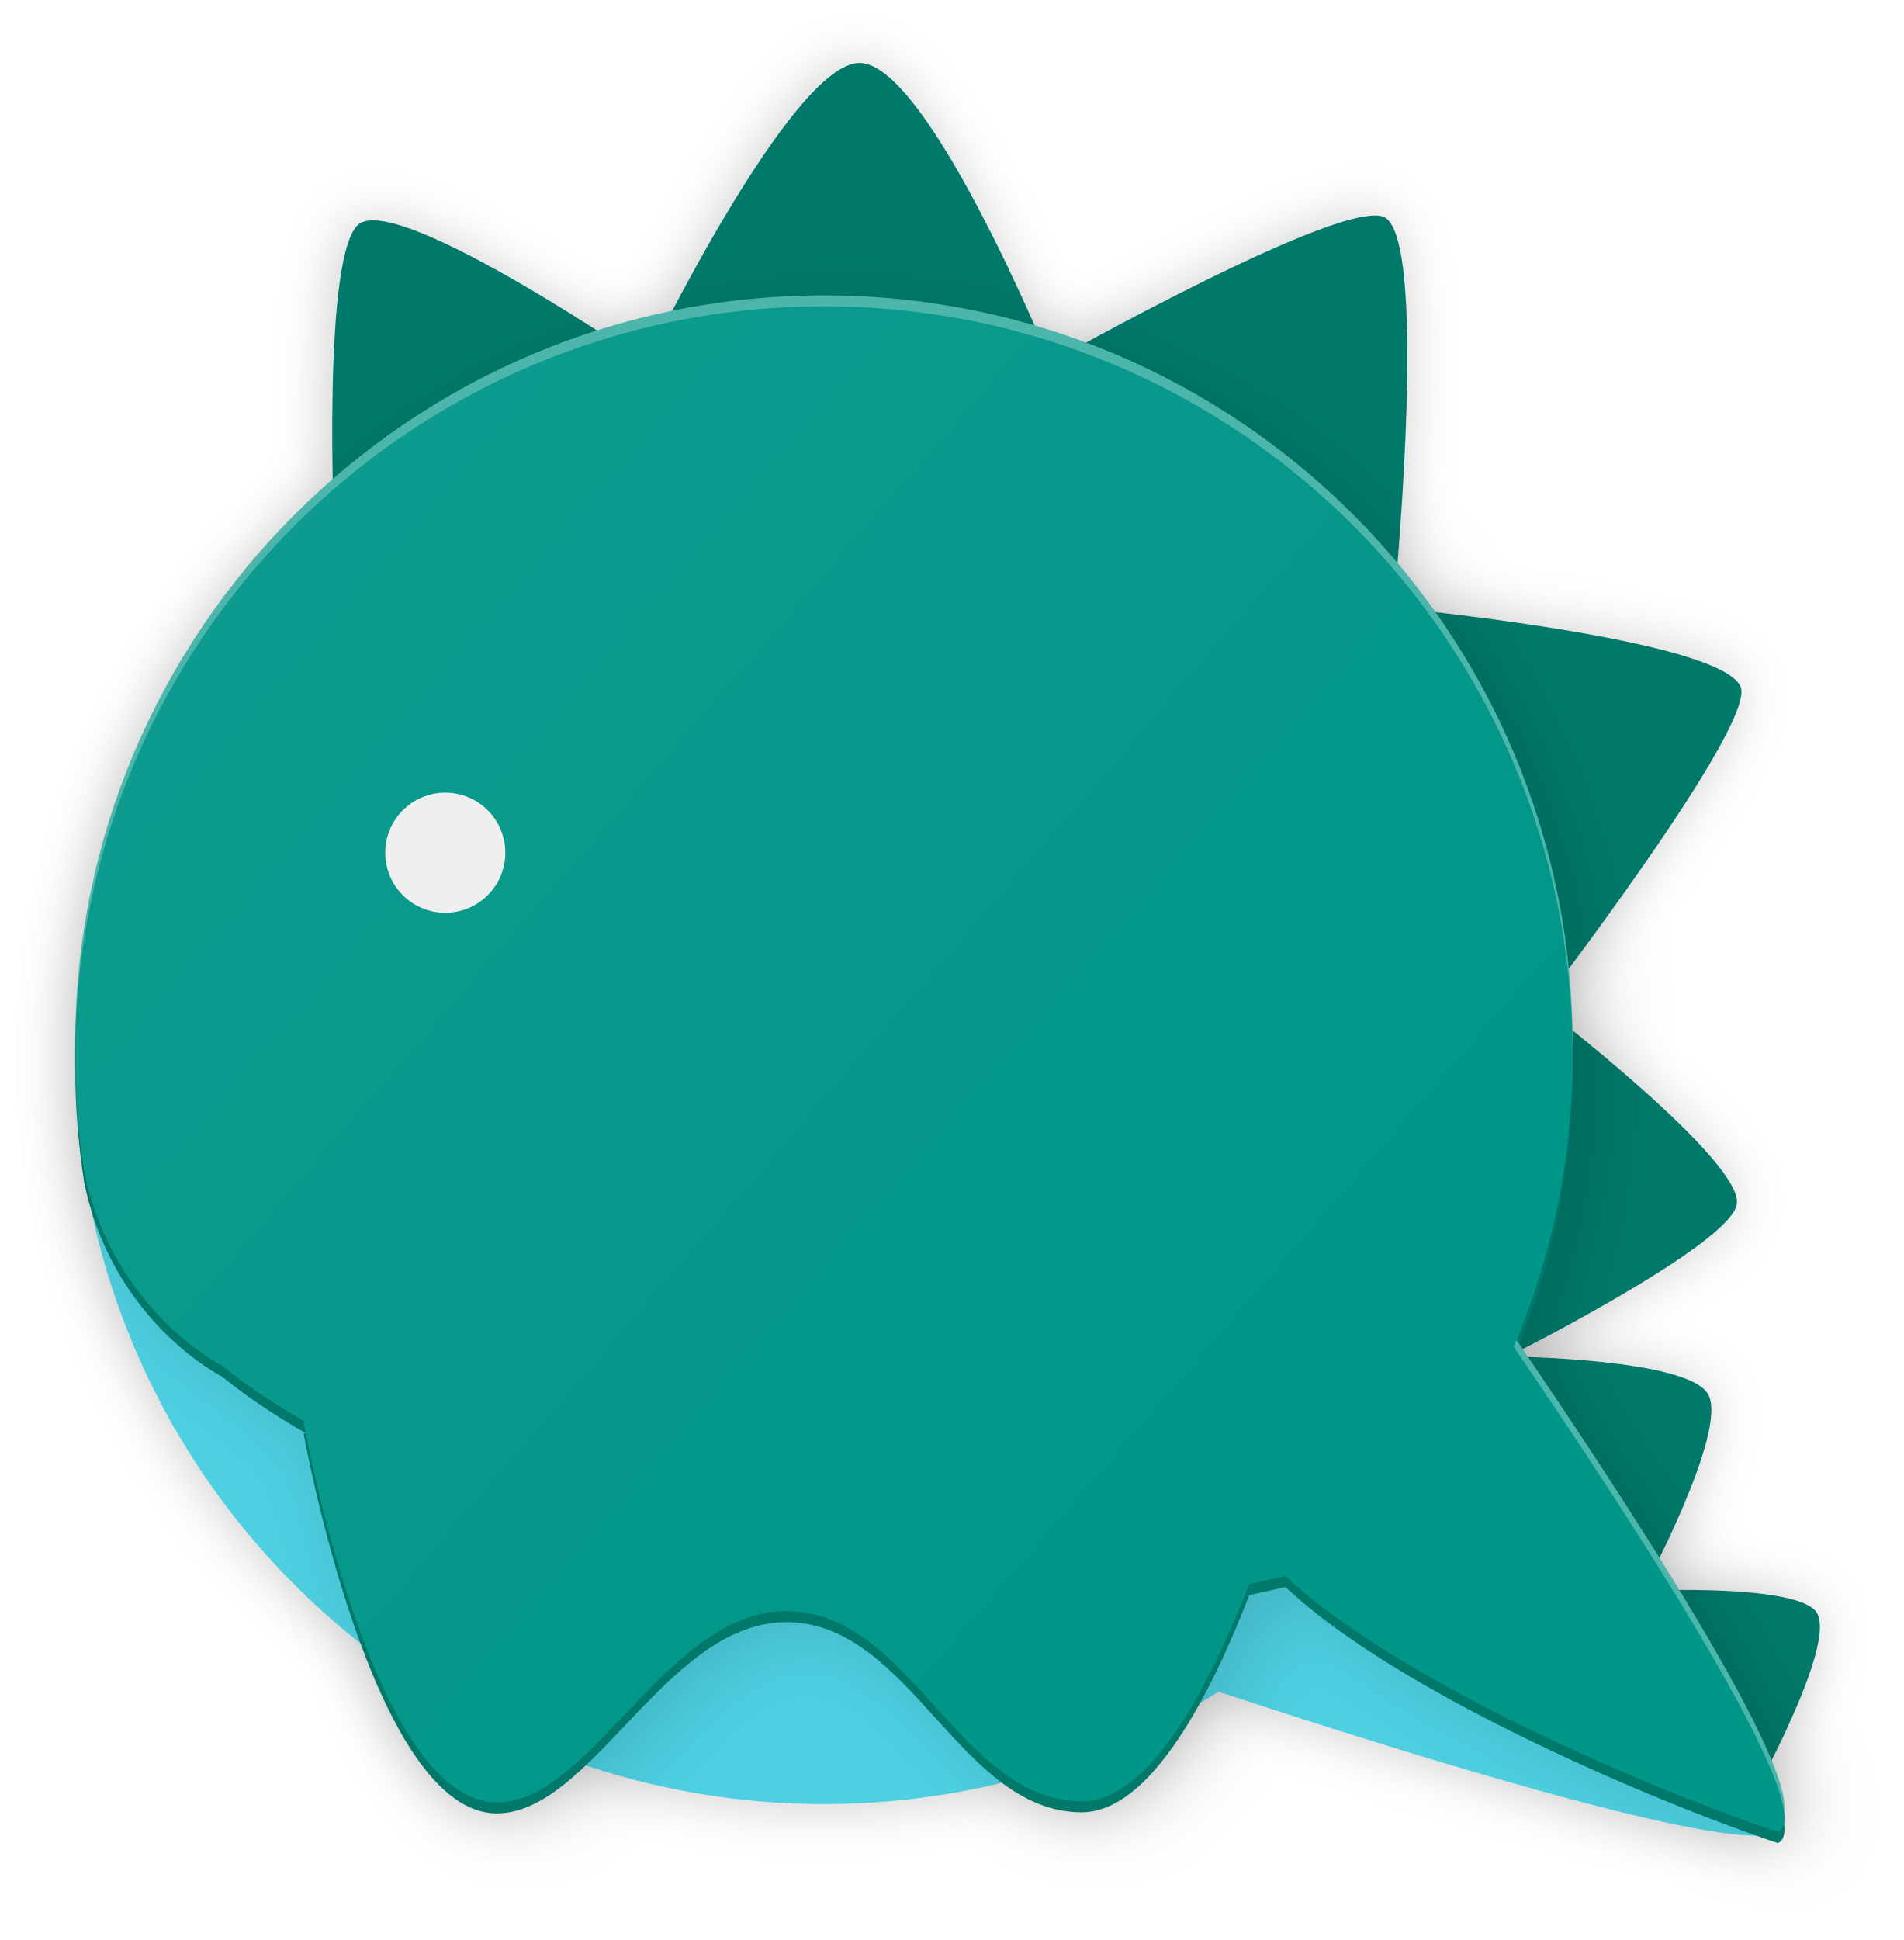
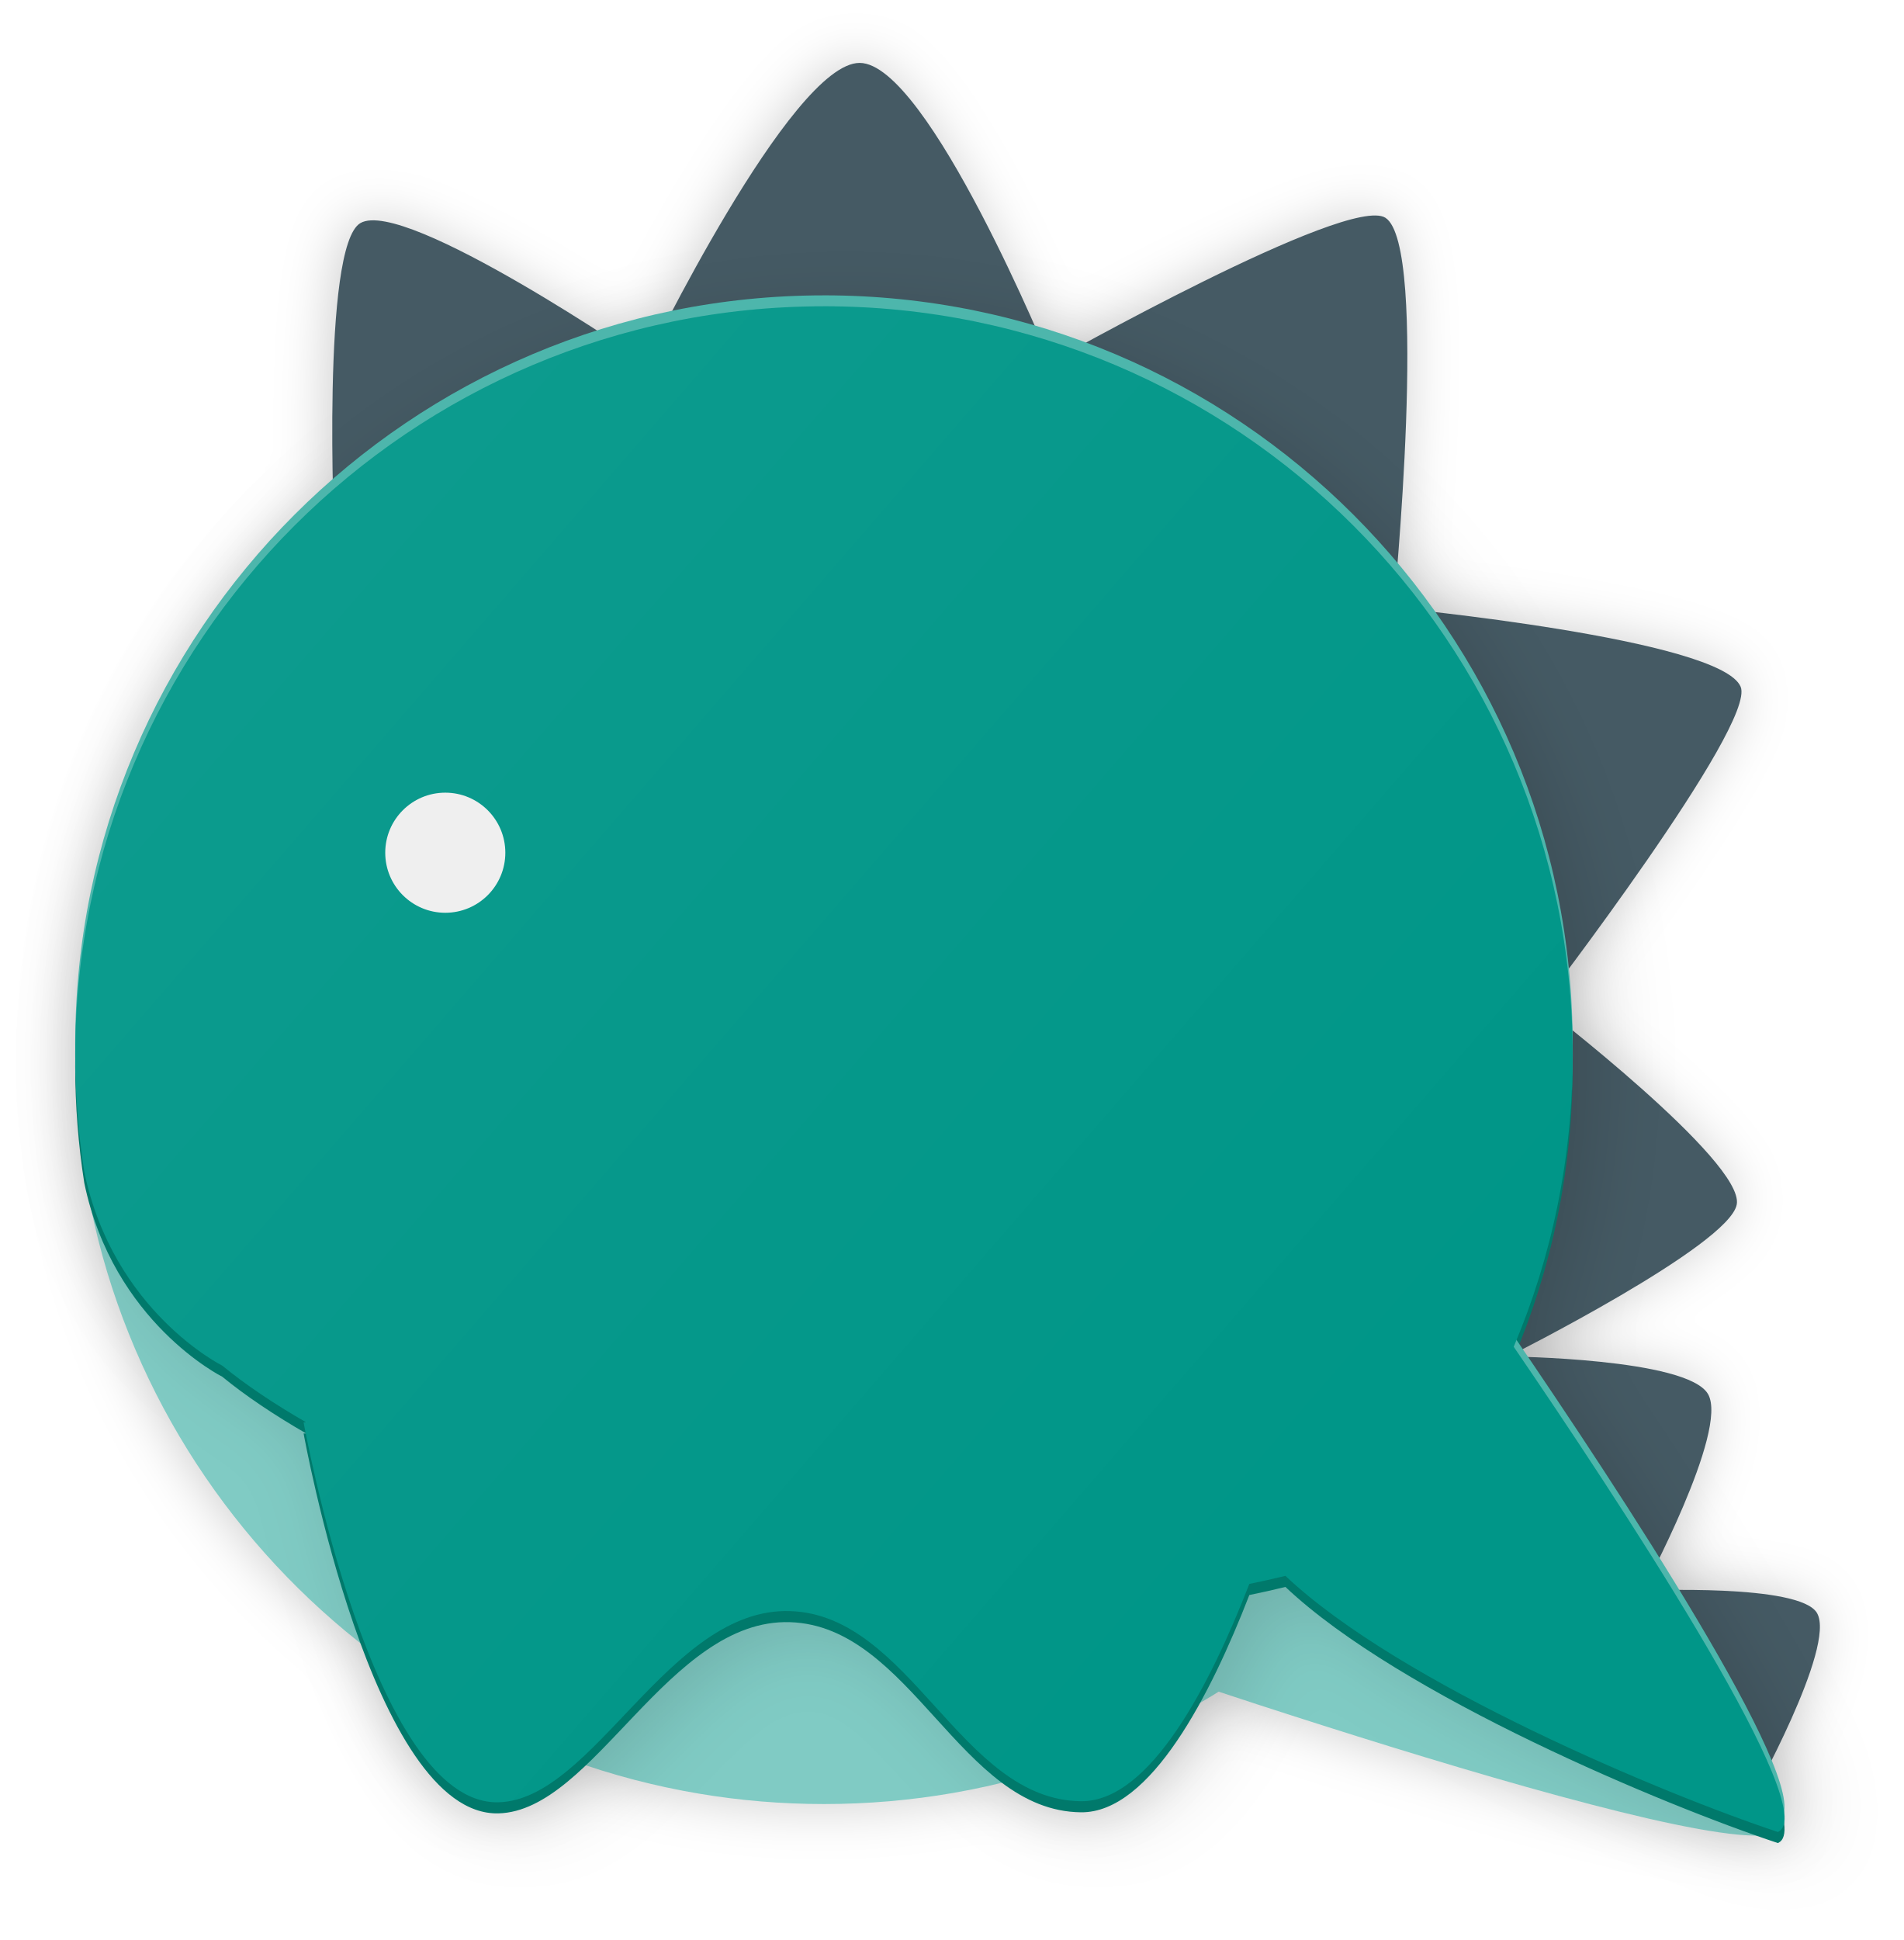
- <svg xmlns="http://www.w3.org/2000/svg" width="92.245mm" height="94.003mm" version="1.1" viewBox="0 0 92.245 94.003">
+ <svg xmlns="http://www.w3.org/2000/svg" width="92.245mm" height="94.003mm" version="1.1" viewBox="0 0 92.246 94.004">
  <defs>
    <linearGradient id="a" x1="479.79" x2="529.53" y1="233.23" y2="276.31" gradientUnits="userSpaceOnUse">
      <stop style="stop-color:#fff" offset="0" />
      <stop style="stop-color:#fff;stop-opacity:0" offset="1" />
    </linearGradient>
    <clipPath id="d">
      <path d="m503.51 222.01c-20.04 0-36.286 16.246-36.286 36.286 0 1.925 0.151 3.814 0.44 5.657 1.402 6.762 6.687 9.388 6.687 9.388 1.107 0.909 2.484 1.836 4.073 2.752l-0.131-4e-3s3.332 18.563 9.444 18.41c4.623-0.116 8.25-9.452 14.128-9.264 5.872 0.188 8.256 9.151 14.1 9.213 3.375 0.036 6.307-5.744 8.16-10.528 0.586-0.12 1.17-0.25 1.749-0.392 5.556 5.254 18.398 10.599 23.871 12.412 0.075-0.04 0.135-0.086 0.177-0.141 1.396-1.819-7.954-16.01-12.983-23.371 1.839-4.343 2.856-9.119 2.856-14.132 0-20.04-16.246-36.286-36.286-36.286z" style="fill-rule:evenodd;fill:#009688" />
    </clipPath>
    <filter id="b" x="-.057" y="-.064" width="1.113" height="1.127" style="color-interpolation-filters:sRGB">
      <feGaussianBlur stdDeviation="7.406" />
    </filter>
    <filter id="c" x="-.036" y="-.036" width="1.073" height="1.071" style="color-interpolation-filters:sRGB">
      <feGaussianBlur stdDeviation="1.279" />
    </filter>
  </defs>
-   <g transform="translate(68.045 -11.117)">
-     <path d="m-26.556 14.187c-2.584 0-7.363 8.689-9.387 12.604-0.943 0.203-1.873 0.442-2.787 0.716-3.364-2.185-10.387-6.501-12.017-5.56-1.422 0.821-1.424 8.862-1.333 12.923-7.653 6.653-12.492 16.459-12.492 27.395 0 0.049 1e-3 0.097 2e-3 0.145-1.4e-4 0.042-2e-3 0.084-2e-3 0.127 0 1.925 0.151 3.814 0.44 5.657 0.05 0.242 0.107 0.477 0.166 0.708 1.642 8.88 6.518 16.625 13.36 21.971 1.577 4.153 3.775 7.936 6.547 7.867 1.404-0.035 2.717-0.923 4.028-2.134 1.838 0.628 3.743 1.115 5.7 1.443 1.966 0.33 3.984 0.501 6.044 0.501 2.131 0 4.219-0.184 6.249-0.536 0.894-0.155 1.777-0.345 2.647-0.564 1.061 0.738 2.219 1.224 3.56 1.239 2.067 0.022 3.967-2.142 5.556-4.919 0.374-0.214 0.744-0.436 1.109-0.664 9.544 3.143 23.482 7.455 26.689 6.929 0.139 0.048 0.294 0.102 0.425 0.146 0.075-0.04 0.135-0.086 0.177-0.141 0.115-0.15 0.156-0.386 0.133-0.695 0.043-0.563-0.239-1.494-0.744-2.671 1.157-2.273 2.989-6.227 2.326-7.375-0.602-1.043-4.756-1.141-7.001-1.117-0.258-0.42-0.515-0.836-0.78-1.26 1.135-2.282 3.259-6.915 2.499-8.232-0.852-1.476-7.173-1.757-9.086-1.809-0.053-0.077-0.107-0.157-0.159-0.233 1.954-1.002 10.336-5.393 10.639-7.154 0.27-1.573-5.236-6.234-7.976-8.444-0.032-0.98-0.104-1.95-0.212-2.909 2.74-3.67 8.98-12.269 8.376-13.724-0.783-1.886-11.23-3.218-15.204-3.661-0.469-0.636-0.958-1.256-1.467-1.859 0.365-4.318 1.196-16.086-0.545-17.205-1.495-0.961-11.73 4.52-15.087 6.365-0.544-0.193-1.095-0.373-1.651-0.541-1.453-3.361-5.989-13.329-8.744-13.329z" style="fill-rule:evenodd;filter:url(#c);opacity:.2" />
-     <path d="m16.816 98.309s4.14-7.395 3.197-9.03c-0.829-1.437-8.444-1.085-8.444-1.085s4.183-7.757 3.162-9.525c-1.005-1.741-9.675-1.823-9.675-1.823s10.726-5.38 11.068-7.372c0.359-2.088-9.482-9.636-9.482-9.636s10.44-13.588 9.67-15.442c-0.966-2.326-16.818-3.835-16.818-3.835s1.733-17.52-0.397-18.89c-1.79-1.151-16.236 6.999-16.236 6.999s-5.94-14.504-9.247-14.504c-3.328 0-10.359 14.525-10.359 14.525s-11.671-8.013-13.832-6.765c-1.911 1.103-1.259 15.252-1.259 15.252z" style="fill-rule:evenodd;fill:#00796b" />
-     <g transform="translate(-316.59 -74.932)" style="fill:#4dd0e1">
-       <path d="m318.85 146.9s17.935 25.313 16.04 27.783c-1.84 2.398-36.52-9.786-36.52-9.786z" style="fill-rule:evenodd;fill:#4dd0e1" />
-       <path d="m252.19 137.18c0 17.981 13.079 32.907 30.242 35.785 1.966 0.33 3.985 0.501 6.044 0.501 2.131 0 4.219-0.184 6.249-0.536 17.062-2.962 30.036-17.841 30.036-35.75-1e-5 -20.04-16.246-36.286-36.286-36.286-20.04 0-36.286 16.246-36.286 36.286z" style="fill-rule:evenodd;fill:#4dd0e1" />
-     </g>
-     <path transform="matrix(.26458 0 0 .26458 -68.045 11.117)" d="m154.92 58.094c-75.742 0-137.14 61.401-137.14 137.14 0 7.274 0.571 14.415 1.662 21.383 5.3 25.557 25.275 35.482 25.275 35.482 4.185 3.435 9.387 6.941 15.395 10.402l-0.494-0.016s12.592 70.158 35.693 69.58c17.472-0.438 31.183-35.725 53.398-35.016 22.195 0.709 31.205 34.586 53.293 34.82 12.755 0.135 23.838-21.709 30.84-39.789 2.216-0.453 4.422-0.945 6.611-1.482 21 19.858 69.537 40.06 90.221 46.912 0.283-0.15 0.51-0.325 0.668-0.531 5.275-6.875-30.062-60.51-49.07-88.332 6.949-16.416 10.793-34.466 10.793-53.414 0-75.742-61.401-137.14-137.14-137.14z" style="fill-rule:evenodd;filter:url(#b);opacity:.15" />
-     <path d="m-28.115 26.495c-20.04 0-36.286 16.246-36.286 36.286 0 1.925 0.151 3.814 0.44 5.657 1.402 6.762 6.687 9.388 6.687 9.388 1.107 0.909 2.484 1.836 4.073 2.752l-0.131-4e-3s3.332 18.563 9.444 18.41c4.623-0.116 8.25-9.452 14.128-9.264 5.872 0.188 8.256 9.151 14.1 9.213 3.375 0.036 6.307-5.744 8.16-10.528 0.586-0.12 1.17-0.25 1.749-0.392 5.556 5.254 18.398 10.599 23.871 12.412 0.075-0.04 0.135-0.086 0.177-0.141 1.396-1.819-7.954-16.01-12.983-23.371 1.839-4.343 2.856-9.119 2.856-14.132 0-20.04-16.246-36.286-36.286-36.286z" style="fill-rule:evenodd;fill:#00796b" />
-     <path d="m-28.115 25.429c-20.04 0-36.286 16.246-36.286 36.286 0 1.925 0.151 3.814 0.44 5.657 1.402 6.762 6.687 9.388 6.687 9.388 1.107 0.909 2.484 1.836 4.073 2.752l-0.131-4e-3s3.332 18.563 9.444 18.41c4.623-0.116 8.25-9.452 14.128-9.264 5.872 0.188 8.256 9.151 14.1 9.213 3.375 0.036 6.307-5.744 8.16-10.528 0.586-0.12 1.17-0.25 1.749-0.392 5.556 5.254 18.398 10.599 23.871 12.412 0.075-0.04 0.135-0.086 0.177-0.141 1.396-1.819-7.954-16.01-12.983-23.371 1.839-4.343 2.856-9.119 2.856-14.132 0-20.04-16.246-36.286-36.286-36.286z" style="fill-rule:evenodd;fill:#4db6ac" />
-     <path d="m-28.115 25.959c-20.04 0-36.286 16.246-36.286 36.286 0 1.925 0.151 3.814 0.44 5.657 1.402 6.762 6.687 9.388 6.687 9.388 1.107 0.909 2.484 1.836 4.073 2.752l-0.131-4e-3s3.332 18.563 9.444 18.41c4.623-0.116 8.25-9.452 14.128-9.264 5.872 0.188 8.256 9.151 14.1 9.213 3.375 0.036 6.307-5.744 8.16-10.528 0.586-0.12 1.17-0.25 1.749-0.392 5.556 5.254 18.398 10.599 23.871 12.412 0.075-0.04 0.135-0.086 0.177-0.141 1.396-1.819-7.954-16.01-12.983-23.371 1.839-4.343 2.856-9.119 2.856-14.132 0-20.04-16.246-36.286-36.286-36.286z" style="fill-rule:evenodd;fill:#009688" />
-     <circle cx="-46.466" cy="52.436" r="2.91" style="fill-rule:evenodd;fill:#eee" />
-     <rect transform="translate(-531.63 -196.05)" x="461.55" y="203.9" width="101.96" height="98.655" clip-path="url(#d)" style="fill-rule:evenodd;fill:url(#a);opacity:.05" />
+   <path transform="matrix(1 0 0 1 -463.58 -207.17)" d="m505.07 210.24c-2.584 0-7.363 8.689-9.387 12.604-0.943 0.203-1.873 0.442-2.787 0.716-3.364-2.185-10.387-6.501-12.017-5.56-1.422 0.821-1.424 8.862-1.333 12.923-7.653 6.653-12.492 16.459-12.492 27.395 0 0.049 1e-3 0.097 2e-3 0.145-1.4e-4 0.042-2e-3 0.084-2e-3 0.127 0 1.925 0.151 3.814 0.44 5.657 0.05 0.242 0.107 0.477 0.166 0.708 1.642 8.88 6.518 16.625 13.36 21.971 1.577 4.153 3.775 7.936 6.547 7.867 1.404-0.035 2.717-0.923 4.028-2.134 1.838 0.628 3.743 1.115 5.7 1.443 1.966 0.33 3.984 0.501 6.044 0.501 2.131 0 4.219-0.184 6.249-0.536 0.894-0.155 1.777-0.345 2.647-0.564 1.061 0.738 2.219 1.224 3.56 1.239 2.067 0.022 3.967-2.142 5.556-4.919 0.374-0.214 0.744-0.436 1.109-0.664 9.544 3.143 23.482 7.455 26.689 6.929 0.139 0.048 0.294 0.102 0.425 0.146 0.075-0.04 0.135-0.086 0.177-0.141 0.115-0.15 0.156-0.386 0.133-0.695 0.043-0.563-0.239-1.494-0.744-2.671 1.157-2.273 2.989-6.227 2.326-7.375-0.602-1.043-4.756-1.141-7.001-1.117-0.258-0.42-0.515-0.836-0.78-1.26 1.135-2.282 3.259-6.915 2.499-8.232-0.852-1.476-7.173-1.757-9.086-1.809-0.053-0.077-0.107-0.157-0.159-0.233 1.954-1.002 10.336-5.393 10.639-7.154 0.27-1.573-5.236-6.234-7.976-8.444-0.032-0.98-0.104-1.95-0.212-2.909 2.74-3.67 8.98-12.269 8.376-13.724-0.783-1.886-11.23-3.218-15.204-3.661-0.469-0.636-0.958-1.256-1.467-1.859 0.365-4.318 1.196-16.086-0.545-17.205-1.495-0.961-11.73 4.52-15.087 6.365-0.544-0.193-1.095-0.373-1.651-0.541-1.453-3.361-5.989-13.329-8.744-13.329z" style="fill-rule:evenodd;filter:url(#c);opacity:.2" />
+   <path d="m84.862 87.192s4.14-7.395 3.197-9.03c-0.829-1.437-8.444-1.085-8.444-1.085s4.183-7.757 3.162-9.525c-1.005-1.741-9.675-1.823-9.675-1.823s10.726-5.38 11.068-7.373c0.359-2.088-9.482-9.636-9.482-9.636s10.44-13.588 9.67-15.442c-0.966-2.326-16.818-3.835-16.818-3.835s1.733-17.52-0.397-18.89c-1.79-1.151-16.236 6.999-16.236 6.999s-5.94-14.504-9.247-14.504c-3.328 0-10.359 14.525-10.359 14.525s-11.671-8.013-13.832-6.765c-1.911 1.103-1.259 15.252-1.259 15.252z" style="fill-rule:evenodd;fill:#455a64" />
+   <g transform="matrix(1 0 0 1 -248.54 -86.05)" style="fill:#80cbc4">
+     <path d="m318.85 146.9s17.935 25.313 16.04 27.783c-1.84 2.398-36.52-9.786-36.52-9.786z" style="fill-rule:evenodd;fill:#80cbc4" />
+     <path d="m252.19 137.18c0 17.981 13.079 32.907 30.242 35.785 1.966 0.33 3.985 0.501 6.044 0.501 2.131 0 4.219-0.184 6.249-0.536 17.062-2.962 30.036-17.841 30.036-35.75-1e-5 -20.04-16.246-36.286-36.286-36.286-20.04 0-36.286 16.246-36.286 36.286z" style="fill-rule:evenodd;fill:#80cbc4" />
  </g>
+   <path transform="matrix(.26458 0 0 .26458 -1.0515e-7 -4.0036e-6)" d="m154.92 58.094c-75.742 0-137.14 61.401-137.14 137.14 0 7.274 0.571 14.415 1.662 21.383 5.3 25.557 25.275 35.482 25.275 35.482 4.185 3.435 9.387 6.941 15.395 10.402l-0.494-0.016s12.592 70.158 35.693 69.58c17.472-0.438 31.183-35.725 53.398-35.016 22.195 0.709 31.205 34.586 53.293 34.82 12.755 0.135 23.838-21.709 30.84-39.789 2.216-0.453 4.422-0.945 6.611-1.482 21 19.858 69.537 40.06 90.221 46.912 0.283-0.15 0.51-0.325 0.668-0.531 5.275-6.875-30.062-60.51-49.07-88.332 6.949-16.416 10.793-34.466 10.793-53.414 0-75.742-61.401-137.14-137.14-137.14z" style="fill-rule:evenodd;filter:url(#b);opacity:.15" />
+   <path d="m39.931 15.378c-20.04 0-36.286 16.246-36.286 36.286 0 1.925 0.151 3.814 0.44 5.658 1.402 6.762 6.687 9.388 6.687 9.388 1.107 0.909 2.484 1.837 4.073 2.752l-0.131-4e-3s3.332 18.563 9.444 18.41c4.623-0.116 8.251-9.452 14.128-9.265 5.872 0.188 8.256 9.151 14.101 9.213 3.375 0.036 6.307-5.744 8.16-10.528 0.586-0.12 1.17-0.25 1.749-0.392 5.556 5.254 18.398 10.599 23.871 12.412 0.075-0.04 0.135-0.086 0.177-0.141 1.396-1.819-7.954-16.01-12.983-23.371 1.839-4.343 2.856-9.119 2.856-14.133 0-20.04-16.246-36.286-36.286-36.286z" style="fill-rule:evenodd;fill:#00796b" />
+   <path d="m39.931 14.312c-20.04 0-36.286 16.246-36.286 36.286 0 1.925 0.151 3.814 0.44 5.658 1.402 6.762 6.687 9.388 6.687 9.388 1.107 0.909 2.484 1.836 4.073 2.752l-0.131-4e-3s3.332 18.563 9.444 18.41c4.623-0.116 8.251-9.452 14.128-9.265 5.872 0.188 8.256 9.151 14.101 9.213 3.375 0.036 6.307-5.744 8.16-10.528 0.586-0.12 1.17-0.25 1.749-0.392 5.556 5.254 18.398 10.599 23.871 12.412 0.075-0.04 0.135-0.086 0.177-0.141 1.396-1.819-7.954-16.01-12.983-23.371 1.839-4.343 2.856-9.119 2.856-14.133 0-20.04-16.246-36.286-36.286-36.286z" style="fill-rule:evenodd;fill:#4db6ac" />
+   <path d="m39.931 14.841c-20.04 0-36.286 16.246-36.286 36.286 0 1.925 0.151 3.814 0.44 5.658 1.402 6.762 6.687 9.388 6.687 9.388 1.107 0.909 2.484 1.836 4.073 2.752l-0.131-4e-3s3.332 18.563 9.444 18.41c4.623-0.116 8.251-9.452 14.128-9.265 5.872 0.188 8.256 9.151 14.1 9.213 3.375 0.036 6.307-5.744 8.16-10.528 0.586-0.12 1.17-0.25 1.749-0.392 5.556 5.254 18.398 10.599 23.871 12.412 0.075-0.04 0.135-0.086 0.177-0.141 1.396-1.819-7.954-16.01-12.983-23.371 1.839-4.343 2.856-9.119 2.856-14.133 0-20.04-16.246-36.286-36.286-36.286z" style="fill-rule:evenodd;fill:#009688" />
+   <circle cx="21.58" cy="41.319" r="2.91" style="fill-rule:evenodd;fill:#eee" />
+   <rect transform="matrix(1 0 0 1 -463.58 -207.17)" x="461.55" y="203.9" width="101.96" height="98.655" clip-path="url(#d)" style="fill-rule:evenodd;fill:url(#a);opacity:.05" />
</svg>
